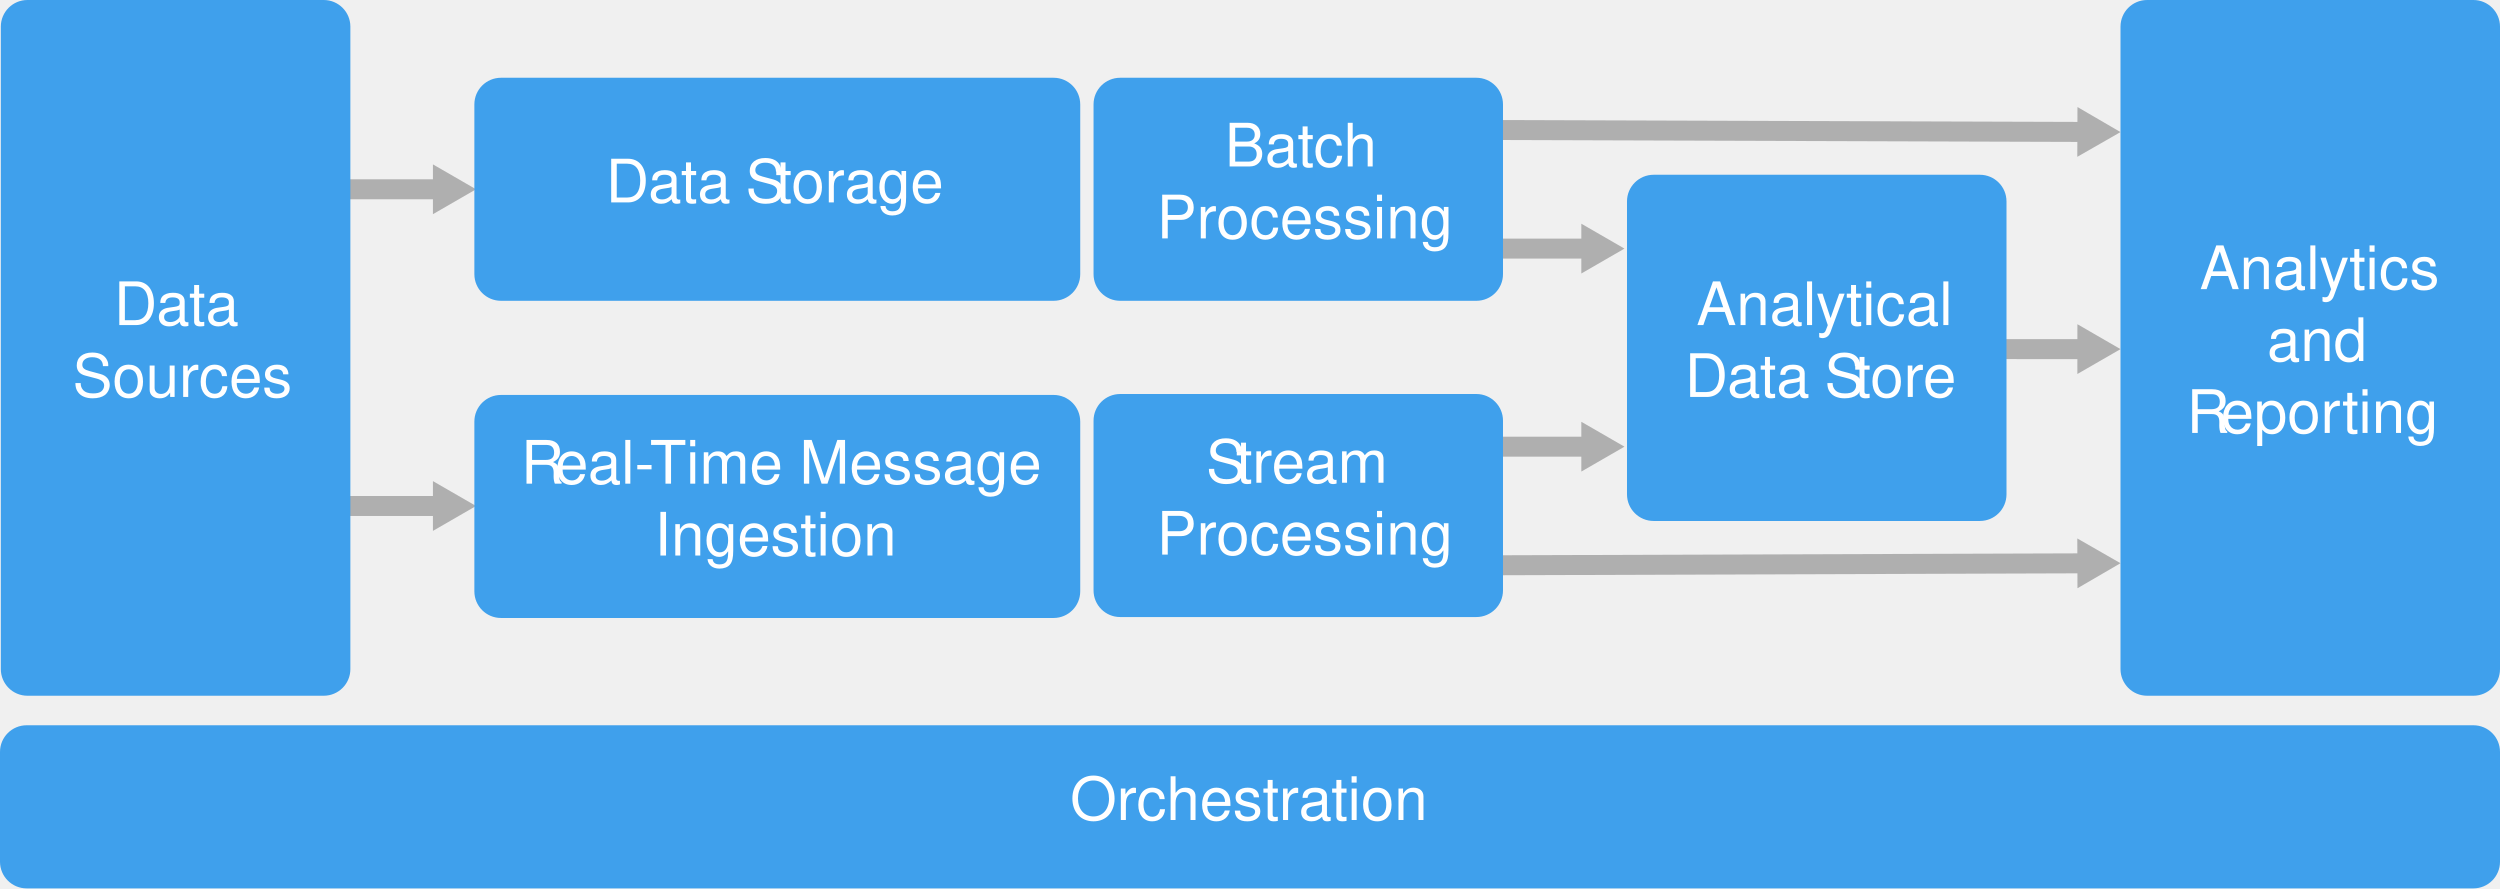
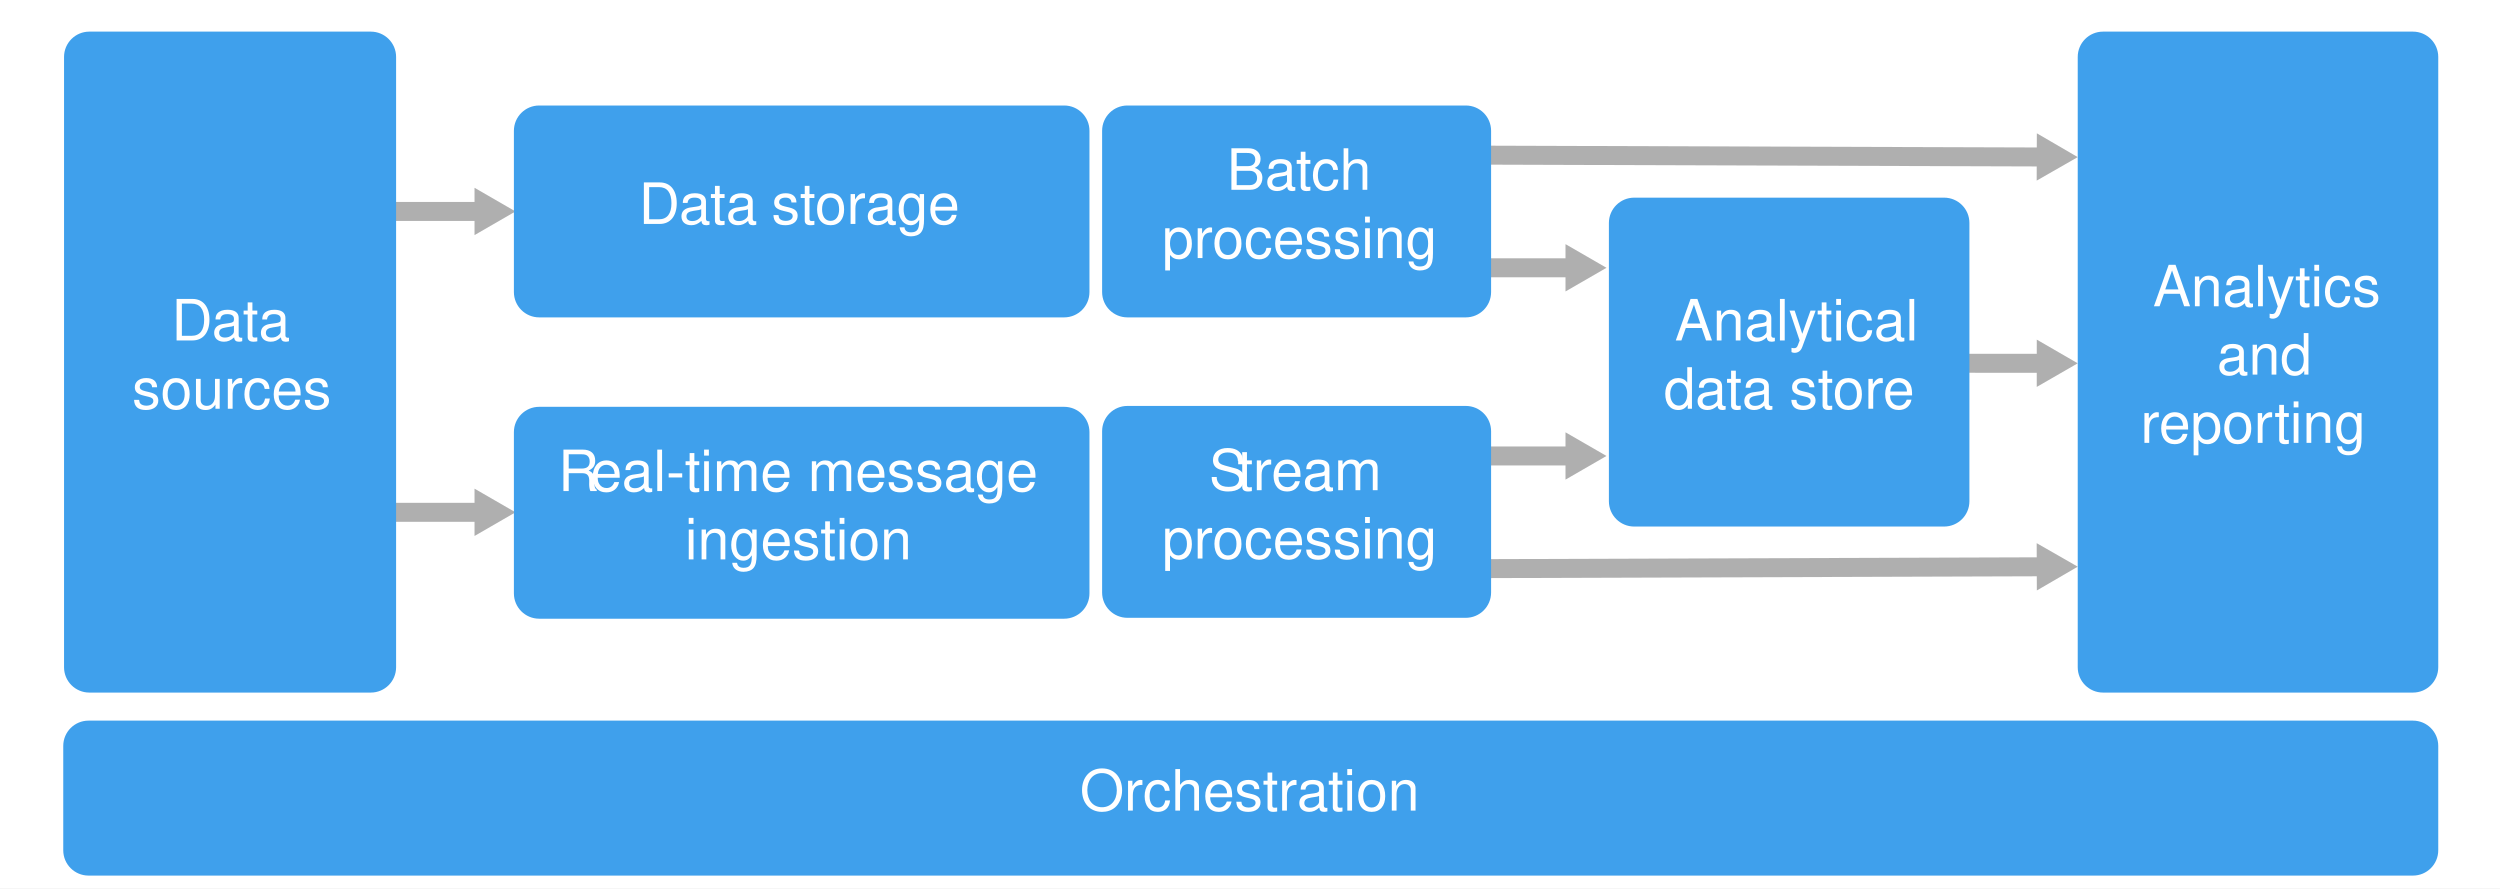
<svg xmlns="http://www.w3.org/2000/svg" id="Layer_1" data-name="Layer 1" width="751" height="266.87" viewBox="0 0 751 266.87">
  <defs>
-     <style>text{font-family:segoe-ui_normal,Segoe UI,Segoe,Segoe WP,Helvetica Neue,Helvetica,sans-serif;}.cls-1{fill:none;stroke:#afafaf;stroke-miterlimit:10;stroke-width:6px;}.cls-2{fill:#afafaf;}.cls-3{fill:#3fa0ec;}.cls-4{font-size:18px;fill:#fff;}.cls-5{letter-spacing:-0.03em;}.cls-6{letter-spacing:-0.03em;}</style>
+     <style>
+       text{font-family:segoe-ui_normal,Segoe UI,Segoe,Segoe WP,Helvetica Neue,Helvetica,sans-serif;}
+       .cls-1{fill:none;stroke:#afafaf;stroke-miterlimit:10;stroke-width:6px;}
+       .cls-2{fill:#afafaf;}
+       .cls-3{fill:#3fa0ec;}
+       .cls-4{font-size:18px;fill:#fff;}
+       .cls-5{letter-spacing:-0.03em;}
+       .cls-6{letter-spacing:-0.03em;}
+     </style>
  </defs>
-   <line class="cls-1" x1="102" y1="152" x2="132.24" y2="152" />
-   <polygon class="cls-2" points="130.05 159.48 143 152 130.05 144.52 130.05 159.48" />
-   <line class="cls-1" x1="105" y1="56.86" x2="132.24" y2="56.86" />
-   <polygon class="cls-2" points="130.05 64.34 143 56.86 130.05 49.38 130.05 64.34" />
-   <line class="cls-1" x1="596" y1="104.87" x2="626.23" y2="104.88" />
-   <polygon class="cls-2" points="624.04 112.35 637 104.88 624.05 97.39 624.04 112.35" />
-   <line class="cls-1" x1="446" y1="169.82" x2="626.24" y2="169.22" />
-   <polygon class="cls-2" points="624.07 176.71 637 169.19 624.02 161.75 624.07 176.71" />
-   <line class="cls-1" x1="451" y1="134.18" x2="477.22" y2="134.18" />
-   <polygon class="cls-2" points="475.03 141.66 487.99 134.18 475.03 126.7 475.03 141.66" />
-   <line class="cls-1" x1="446" y1="39.05" x2="626.24" y2="39.64" />
-   <polygon class="cls-2" points="624.02 47.11 637 39.68 624.07 32.15 624.02 47.11" />
-   <line class="cls-1" x1="451" y1="74.68" x2="477.22" y2="74.68" />
-   <polygon class="cls-2" points="475.03 82.16 487.99 74.68 475.03 67.2 475.03 82.16" />
-   <rect class="cls-3" x="142.5" y="118.64" width="182" height="67" rx="8" ry="8" />
-   <text class="cls-4" transform="translate(156.49 145.29)">
-     <tspan class="cls-5">R</tspan>
-     <tspan x="10.24" y="0">eal-Time Message</tspan>
-     <tspan x="40.1" y="21.6">Ingestion</tspan>
-   </text>
-   <rect class="cls-3" x="328.5" y="118.36" width="123" height="67" rx="8" ry="8" />
-   <text class="cls-4" transform="translate(362.29 145.01)">
-     <tspan class="cls-6">S</tspan>
-     <tspan x="8.98" y="0">tream</tspan>
-     <tspan x="-14.81" y="21.6">Processing</tspan>
-   </text>
-   <rect class="cls-3" x="328.5" y="23.36" width="123" height="67" rx="8" ry="8" />
-   <text class="cls-4" transform="translate(367.96 50.01)">Batch<tspan x="-20.48" y="21.6">Processing</tspan>
-   </text>
-   <rect class="cls-3" x="142.5" y="23.36" width="182" height="67" rx="8" ry="8" />
-   <text class="cls-4" transform="translate(181.99 60.81)">Data <tspan class="cls-6" x="41.97" y="0">S</tspan>
-     <tspan x="50.95" y="0">torage</tspan>
-   </text>
-   <rect class="cls-3" x="637" width="114" height="209" rx="8" ry="8" />
-   <text class="cls-4" transform="translate(660.78 86.85)">Analytics<tspan x="20.25" y="21.6">and</tspan>
-     <tspan class="cls-5" x="-3.92" y="43.2">R</tspan>
-     <tspan x="6.31" y="43.2">eporting</tspan>
-   </text>
-   <rect class="cls-3" x="0.25" width="105" height="209" rx="8" ry="8" />
-   <text class="cls-4" transform="translate(34.23 97.65)">Data<tspan x="-12.44" y="21.6">Sources</tspan>
-   </text>
-   <rect class="cls-3" y="217.87" width="751" height="49" rx="8" ry="8" />
-   <text class="cls-4" transform="translate(321.46 246.32)">Orchestration</text>
-   <rect class="cls-3" x="488.75" y="52.5" width="114" height="104" rx="8" ry="8" />
-   <text class="cls-4" transform="translate(509.59 97.65)">Analytical<tspan x="-3.48" y="21.6">Data </tspan>
-     <tspan class="cls-6" x="38.49" y="21.6">S</tspan>
-     <tspan x="47.47" y="21.6">tore</tspan>
-   </text>
+   <rect x="0" y="0" width="751" height="266.87" fill="#ffffff" />
+   <g transform="scale(0.95) translate(20, 10)">
+     <line class="cls-1" x1="102" y1="152" x2="132.24" y2="152" />
+     <polygon class="cls-2" points="130.05 159.48 143 152 130.05 144.52 130.05 159.48" />
+     <line class="cls-1" x1="105" y1="56.86" x2="132.24" y2="56.86" />
+     <polygon class="cls-2" points="130.05 64.34 143 56.86 130.05 49.38 130.05 64.34" />
+     <line class="cls-1" x1="596" y1="104.87" x2="626.23" y2="104.88" />
+     <polygon class="cls-2" points="624.04 112.35 637 104.88 624.05 97.39 624.04 112.35" />
+     <line class="cls-1" x1="446" y1="169.82" x2="626.24" y2="169.22" />
+     <polygon class="cls-2" points="624.07 176.71 637 169.19 624.02 161.75 624.07 176.71" />
+     <line class="cls-1" x1="451" y1="134.18" x2="477.22" y2="134.18" />
+     <polygon class="cls-2" points="475.03 141.66 487.99 134.18 475.03 126.7 475.03 141.66" />
+     <line class="cls-1" x1="446" y1="39.05" x2="626.24" y2="39.64" />
+     <polygon class="cls-2" points="624.02 47.11 637 39.68 624.07 32.15 624.02 47.11" />
+     <line class="cls-1" x1="451" y1="74.68" x2="477.22" y2="74.68" />
+     <polygon class="cls-2" points="475.03 82.16 487.99 74.68 475.03 67.2 475.03 82.16" />
+     <rect class="cls-3" x="142.5" y="118.64" width="182" height="67" rx="8" ry="8" />
+     <text class="cls-4" transform="translate(156.49 145.29)">
+       <tspan class="cls-5">R</tspan>
+       <tspan x="10.24" y="0">eal-time message</tspan>
+       <tspan x="40.1" y="21.6">ingestion</tspan>
+     </text>
+     <rect class="cls-3" x="328.5" y="118.36" width="123" height="67" rx="8" ry="8" />
+     <text class="cls-4" transform="translate(362.29 145.01)">
+       <tspan class="cls-6">S</tspan>
+       <tspan x="8.98" y="0">tream</tspan>
+       <tspan x="-14.81" y="21.6">processing</tspan>
+     </text>
+     <rect class="cls-3" x="328.5" y="23.36" width="123" height="67" rx="8" ry="8" />
+     <text class="cls-4" transform="translate(367.96 50.01)">Batch<tspan x="-20.48" y="21.6">processing</tspan>
+     </text>
+     <rect class="cls-3" x="142.5" y="23.36" width="182" height="67" rx="8" ry="8" />
+     <text class="cls-4" transform="translate(181.99 60.81)">Data <tspan class="cls-6" x="41.97" y="0">s</tspan>
+       <tspan x="50.95" y="0">torage</tspan>
+     </text>
+     <rect class="cls-3" x="637" width="114" height="209" rx="8" ry="8" />
+     <text class="cls-4" transform="translate(660.78 86.85)">Analytics<tspan x="20.25" y="21.6">and</tspan>
+       <tspan x="-3.92" y="43.2">reporting</tspan>
+     </text>
+     <rect class="cls-3" x="0.25" width="105" height="209" rx="8" ry="8" />
+     <text class="cls-4" transform="translate(34.23 97.65)">Data<tspan x="-12.44" y="21.6">sources</tspan>
+     </text>
+     <rect class="cls-3" y="217.87" width="751" height="49" rx="8" ry="8" />
+     <text class="cls-4" transform="translate(321.46 246.32)">Orchestration</text>
+     <rect class="cls-3" x="488.75" y="52.5" width="114" height="104" rx="8" ry="8" />
+     <text class="cls-4" transform="translate(509.59 97.65)">Analytical<tspan x="-3.48" y="21.6">data store</tspan>
+     </text>
+   </g>
</svg>
